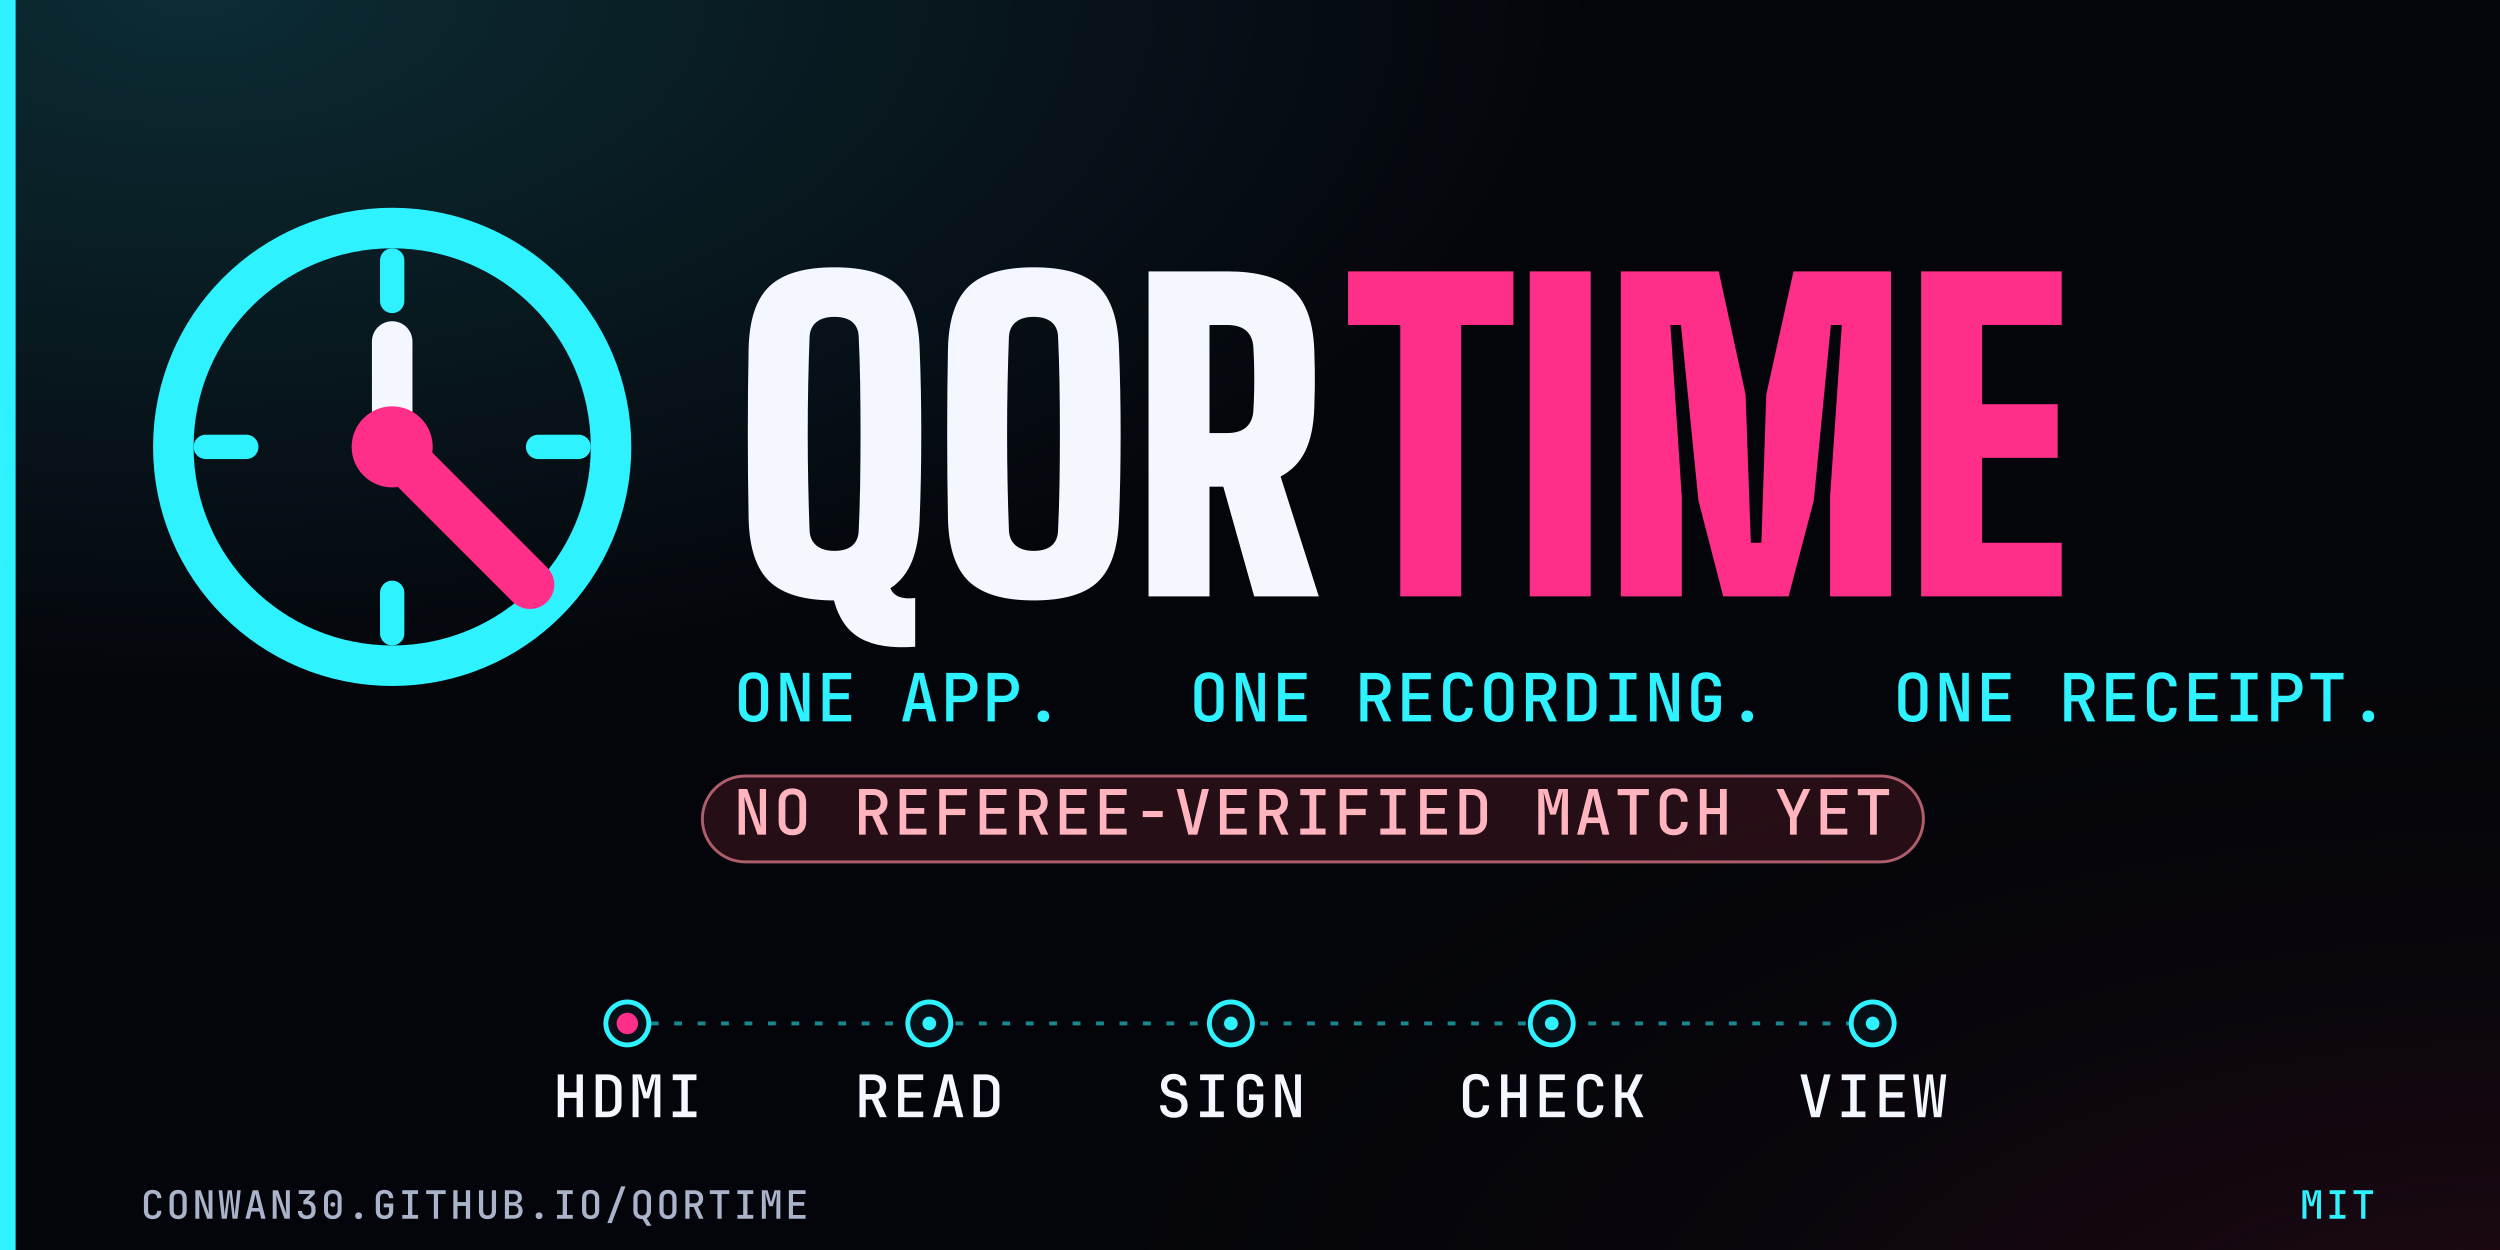
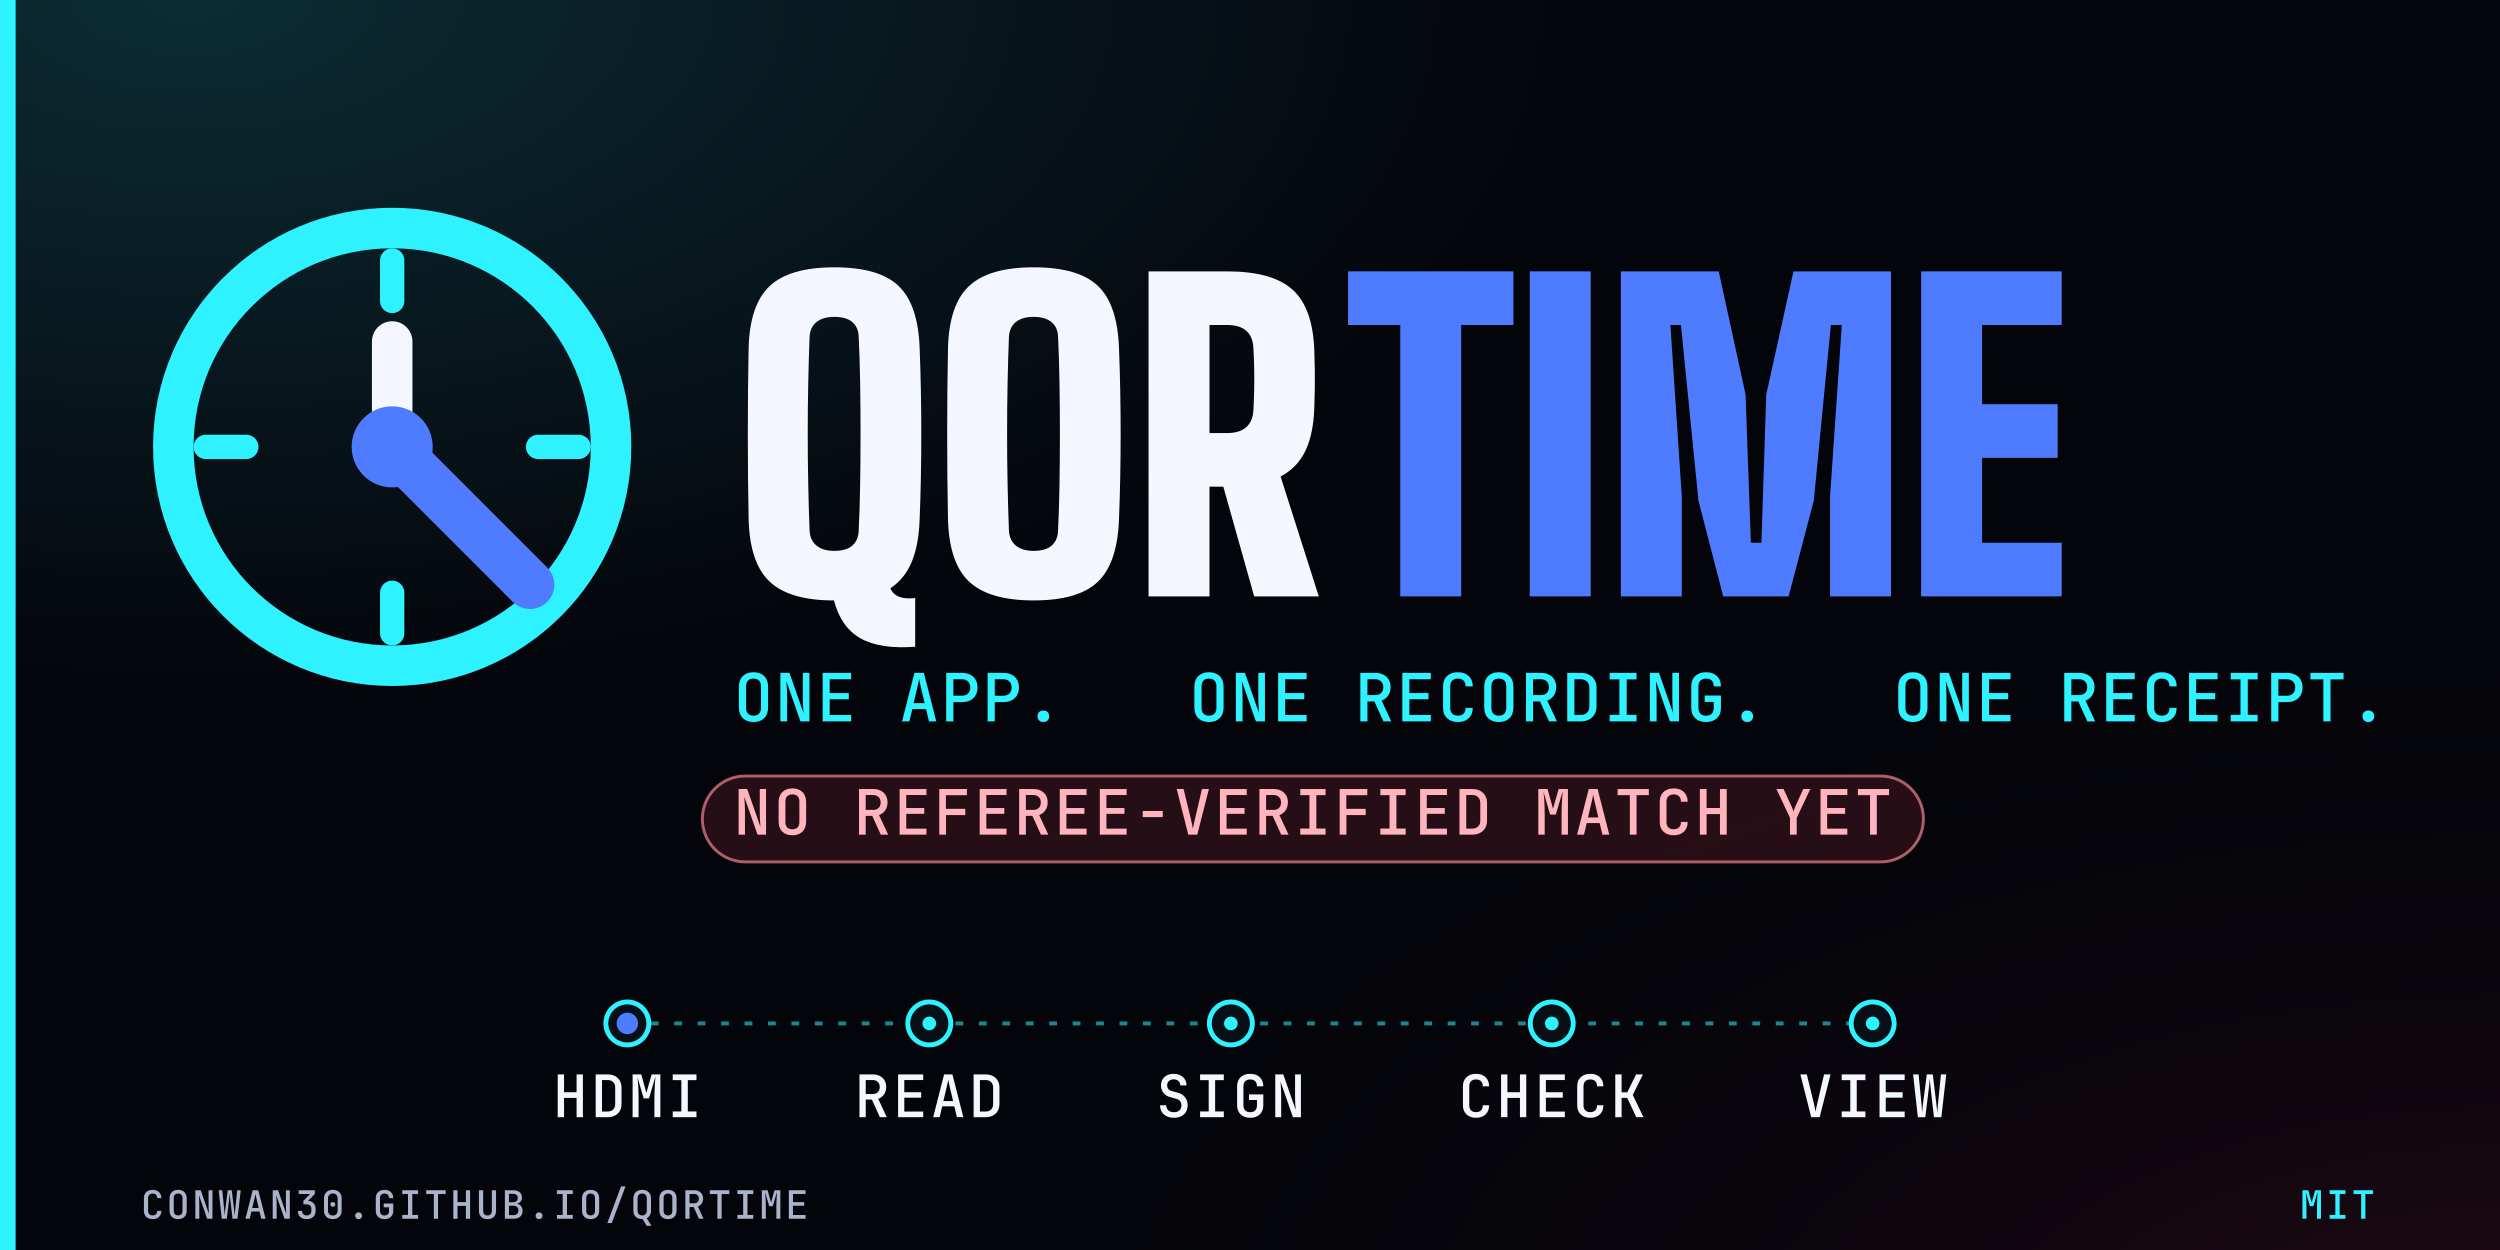
<svg xmlns="http://www.w3.org/2000/svg" width="1280" height="640" viewBox="0 0 1280 640" role="img">
  <defs>
    <radialGradient id="g" cx="0.08" cy="0.0" r="0.9">
      <stop offset="0" stop-color="#0c2c34" />
      <stop offset="0.62" stop-color="#04050a" />
    </radialGradient>
    <radialGradient id="p" cx="1.0" cy="1.1" r="0.6">
      <stop offset="0" stop-color="#2a0a18" stop-opacity="0.85" />
      <stop offset="1" stop-color="#04050a" stop-opacity="0" />
    </radialGradient>
  </defs>
  <rect width="1280" height="640" fill="#04050a" />
  <rect width="1280" height="640" fill="url(#g)" />
  <rect width="1280" height="640" fill="url(#p)" />
  <rect width="8" height="640" fill="#2ef2ff" />
  <g transform="translate(68.0,96.0) scale(4.15)">
    <circle cx="32" cy="32" r="27" fill="none" stroke="#2ef2ff" stroke-width="5" />
    <g stroke="#2ef2ff" stroke-width="3" stroke-linecap="round" fill="none">
      <path d="M32 9v5M55 32h-5M32 55v-5M9 32h5" />
    </g>
    <path d="M32 32V19" stroke="#f4f7ff" stroke-width="5" stroke-linecap="round" />
    <g>
-       <path d="M32 32l17 17" stroke="#ff2e88" stroke-width="6" stroke-linecap="round" />
-       <circle cx="32" cy="32" r="5" fill="#ff2e88" />
+       <path d="M32 32l17 17" stroke="#4f7cff" stroke-width="6" stroke-linecap="round" />
+       <circle cx="32" cy="32" r="5" fill="#4f7cff" />
    </g>
  </g>
  <g transform="translate(375.60,305.34) scale(0.104,-0.104)">
    <path d="M894 -248Q722 -261 625.5 -207Q529 -153 494 -20Q275 -20 177 73Q79 166 74 382Q72 480 71 586Q70 692 70 801Q70 910 71 1016Q72 1122 74 1220Q79 1435 177.5 1527.5Q276 1620 496 1620Q717 1620 813 1527.5Q909 1435 916 1220Q920 1120 922 1014Q924 908 924 799.5Q924 691 922 585.5Q920 480 916 382Q912 255 877.5 171Q843 87 772 40Q784 10 815 -2Q846 -14 894 -8ZM496 224Q555 224 585 250.5Q615 277 616 326Q621 428 623 550Q625 672 625 801Q625 930 623 1052Q621 1174 616 1276Q615 1324 585 1350Q555 1376 496 1376Q439 1376 407.5 1350Q376 1324 374 1276Q370 1174 367.5 1052Q365 930 365 801Q365 672 367.5 550Q370 428 374 326Q376 277 407.5 250.5Q439 224 496 224Z" fill="#f4f7ff" />
  </g>
  <g transform="translate(477.67,305.34) scale(0.104,-0.104)">
    <path d="M496 -20Q276 -20 177.5 73Q79 166 74 382Q72 480 71 586Q70 692 70 801Q70 910 71 1016Q72 1122 74 1220Q79 1435 177.5 1527.5Q276 1620 496 1620Q717 1620 813 1527.5Q909 1435 916 1220Q920 1120 922 1014Q924 908 924 799.5Q924 691 922 585.5Q920 480 916 382Q909 166 813 73Q717 -20 496 -20ZM496 224Q555 224 585 250.5Q615 277 616 326Q621 428 623 550Q625 672 625 801Q625 930 623 1052Q621 1174 616 1276Q615 1324 584 1350Q553 1376 496 1376Q439 1376 407.5 1350Q376 1324 374 1276Q370 1174 367.5 1052Q365 930 365 801Q365 672 367.5 550Q370 428 374 326Q376 277 407.5 250.5Q439 224 496 224Z" fill="#f4f7ff" />
  </g>
  <g transform="translate(579.74,305.34) scale(0.104,-0.104)">
    <path d="M80 0V1600H466Q690 1600 789.5 1509.5Q889 1419 896 1210Q898 1154 898.5 1112Q899 1070 898.5 1028Q898 986 896 930Q892 800 852.5 717Q813 634 730 590L918 0H600L448 540H380V0ZM380 804H466Q529 804 561 833Q593 862 596 914Q599 963 600 1016.5Q601 1070 600 1123.5Q599 1177 596 1226Q593 1279 561 1307.5Q529 1336 466 1336H380Z" fill="#f4f7ff" />
  </g>
  <g transform="translate(688.96,305.34) scale(0.104,-0.104)">
-     <path d="M269 0V1336H12V1600H826V1336H569V0Z" fill="#ff2e88" />
+     <path d="M269 0V1336H12V1600H826V1336H569V0Z" fill="#4f7cff" />
  </g>
  <g transform="translate(774.91,305.34) scale(0.104,-0.104)">
-     <path d="M80 0V1600H380V0Z" fill="#ff2e88" />
+     <path d="M80 0V1600H380V0Z" fill="#4f7cff" />
  </g>
  <g transform="translate(821.55,305.34) scale(0.104,-0.104)">
-     <path d="M80 0V1600H562L694 994L720 264H772L796 994L930 1600H1410V0H1110V492L1168 1336H1114L1030 472L906 0H584L462 472L376 1336H324L380 492V0Z" fill="#ff2e88" />
+     <path d="M80 0V1600H562L694 994L720 264H772L796 994L930 1600H1410V0H1110V492L1168 1336H1114L1030 472L906 0H584L462 472L376 1336H324L380 492V0Z" fill="#4f7cff" />
  </g>
  <g transform="translate(975.31,305.34) scale(0.104,-0.104)">
-     <path d="M80 0V1600H772V1336H380V946H752V682H380V264H772V0Z" fill="#ff2e88" />
+     <path d="M80 0V1600H772V1336H380V946H752V682H380V264H772V0Z" fill="#4f7cff" />
  </g>
  <g transform="translate(375.60,369.34) scale(0.034,-0.034)">
    <path d="M300 -10Q198 -10 139 48.5Q80 107 80 213V517Q80 623 139 681.5Q198 740 300 740Q402 740 461 681.5Q520 623 520 518V213Q520 107 461 48.5Q402 -10 300 -10ZM300 86Q354 86 383 116Q412 146 412 203V527Q412 584 383.5 614Q355 644 300 644Q245 644 216.5 614Q188 584 188 527V203Q188 146 217 116Q246 86 300 86Z" fill="#2ef2ff" />
  </g>
  <g transform="translate(396.80,369.34) scale(0.034,-0.034)">
    <path d="M81 0V730H218L430 123Q428 151 425 191Q422 231 420.5 274Q419 317 419 353V730H519V0H383L171 607Q173 580 175.5 541.5Q178 503 180 461Q182 419 182 383V0Z" fill="#2ef2ff" />
  </g>
  <g transform="translate(418.00,369.34) scale(0.034,-0.034)">
    <path d="M94 0V730H523V634H200V426H488V333H200V96H523V0Z" fill="#2ef2ff" />
  </g>
  <g transform="translate(460.40,369.34) scale(0.034,-0.034)">
    <path d="M43 0 229 730H371L558 0H448L404 185H197L153 0ZM217 275H383L333 485Q320 541 311.5 582Q303 623 300 639Q297 623 289 582Q281 541 267 486Z" fill="#2ef2ff" />
  </g>
  <g transform="translate(481.60,369.34) scale(0.034,-0.034)">
    <path d="M84 0V730H323Q394 730 446.5 703Q499 676 527.5 626.5Q556 577 556 510Q556 443 527 393.5Q498 344 446 317Q394 290 323 290H192V0ZM192 386H323Q379 386 412.5 420Q446 454 446 510Q446 566 412.5 600Q379 634 323 634H192Z" fill="#2ef2ff" />
  </g>
  <g transform="translate(502.80,369.34) scale(0.034,-0.034)">
    <path d="M84 0V730H323Q394 730 446.5 703Q499 676 527.5 626.5Q556 577 556 510Q556 443 527 393.5Q498 344 446 317Q394 290 323 290H192V0ZM192 386H323Q379 386 412.5 420Q446 454 446 510Q446 566 412.5 600Q379 634 323 634H192Z" fill="#2ef2ff" />
  </g>
  <g transform="translate(524.00,369.34) scale(0.034,-0.034)">
    <path d="M300 -10Q261 -10 236.5 13.5Q212 37 212 76Q212 115 236.5 139.5Q261 164 300 164Q339 164 363.5 139.5Q388 115 388 76Q388 37 363.5 13.5Q339 -10 300 -10Z" fill="#2ef2ff" />
  </g>
  <g transform="translate(608.80,369.34) scale(0.034,-0.034)">
    <path d="M300 -10Q198 -10 139 48.5Q80 107 80 213V517Q80 623 139 681.5Q198 740 300 740Q402 740 461 681.5Q520 623 520 518V213Q520 107 461 48.5Q402 -10 300 -10ZM300 86Q354 86 383 116Q412 146 412 203V527Q412 584 383.5 614Q355 644 300 644Q245 644 216.5 614Q188 584 188 527V203Q188 146 217 116Q246 86 300 86Z" fill="#2ef2ff" />
  </g>
  <g transform="translate(630.00,369.34) scale(0.034,-0.034)">
    <path d="M81 0V730H218L430 123Q428 151 425 191Q422 231 420.5 274Q419 317 419 353V730H519V0H383L171 607Q173 580 175.5 541.5Q178 503 180 461Q182 419 182 383V0Z" fill="#2ef2ff" />
  </g>
  <g transform="translate(651.20,369.34) scale(0.034,-0.034)">
    <path d="M94 0V730H523V634H200V426H488V333H200V96H523V0Z" fill="#2ef2ff" />
  </g>
  <g transform="translate(693.60,369.34) scale(0.034,-0.034)">
    <path d="M85 0V730H313Q381 730 432.5 703.5Q484 677 512.5 629Q541 581 541 516Q541 443 504 389Q467 335 405 313L551 0H433L297 300H192V0ZM192 396H313Q367 396 399 428Q431 460 431 514Q431 569 398.5 601.5Q366 634 313 634H192Z" fill="#2ef2ff" />
  </g>
  <g transform="translate(714.80,369.34) scale(0.034,-0.034)">
    <path d="M94 0V730H523V634H200V426H488V333H200V96H523V0Z" fill="#2ef2ff" />
  </g>
  <g transform="translate(736.00,369.34) scale(0.034,-0.034)">
    <path d="M308 -10Q205 -10 144.5 47.5Q84 105 84 203V527Q84 626 144.5 683Q205 740 308 740Q410 740 470.5 682.5Q531 625 531 527H423Q423 584 392.5 614Q362 644 308 644Q253 644 222.5 614Q192 584 192 527V203Q192 146 222.5 116Q253 86 308 86Q362 86 392.5 116Q423 146 423 203H531Q531 105 470.5 47.5Q410 -10 308 -10Z" fill="#2ef2ff" />
  </g>
  <g transform="translate(757.20,369.34) scale(0.034,-0.034)">
    <path d="M300 -10Q198 -10 139 48.5Q80 107 80 213V517Q80 623 139 681.5Q198 740 300 740Q402 740 461 681.5Q520 623 520 518V213Q520 107 461 48.5Q402 -10 300 -10ZM300 86Q354 86 383 116Q412 146 412 203V527Q412 584 383.5 614Q355 644 300 644Q245 644 216.5 614Q188 584 188 527V203Q188 146 217 116Q246 86 300 86Z" fill="#2ef2ff" />
  </g>
  <g transform="translate(778.40,369.34) scale(0.034,-0.034)">
    <path d="M85 0V730H313Q381 730 432.5 703.5Q484 677 512.5 629Q541 581 541 516Q541 443 504 389Q467 335 405 313L551 0H433L297 300H192V0ZM192 396H313Q367 396 399 428Q431 460 431 514Q431 569 398.5 601.5Q366 634 313 634H192Z" fill="#2ef2ff" />
  </g>
  <g transform="translate(799.60,369.34) scale(0.034,-0.034)">
    <path d="M83 0V730H287Q359 730 412 702.5Q465 675 494.5 624.5Q524 574 524 507V225Q524 156 494.5 106Q465 56 412 28Q359 0 287 0ZM191 97H287Q346 97 381 131Q416 165 416 225V507Q416 565 381 599.5Q346 634 287 634H191Z" fill="#2ef2ff" />
  </g>
  <g transform="translate(820.80,369.34) scale(0.034,-0.034)">
    <path d="M98 0V98H245V632H98V730H503V632H355V98H503V0Z" fill="#2ef2ff" />
  </g>
  <g transform="translate(842.00,369.34) scale(0.034,-0.034)">
    <path d="M81 0V730H218L430 123Q428 151 425 191Q422 231 420.5 274Q419 317 419 353V730H519V0H383L171 607Q173 580 175.5 541.5Q178 503 180 461Q182 419 182 383V0Z" fill="#2ef2ff" />
  </g>
  <g transform="translate(863.20,369.34) scale(0.034,-0.034)">
    <path d="M304 -10Q201 -10 140.5 47.5Q80 105 80 203V527Q80 626 140.5 683Q201 740 304 740Q406 740 466.5 682.5Q527 625 527 527H419Q419 584 388.5 614Q358 644 304 644Q249 644 218.5 614Q188 584 188 528V203Q188 146 218.5 115.5Q249 85 304 85Q358 85 388.5 115.5Q419 146 419 203V293H283V389H527V203Q527 105 466.5 47.5Q406 -10 304 -10Z" fill="#2ef2ff" />
  </g>
  <g transform="translate(884.40,369.34) scale(0.034,-0.034)">
    <path d="M300 -10Q261 -10 236.5 13.5Q212 37 212 76Q212 115 236.5 139.5Q261 164 300 164Q339 164 363.5 139.5Q388 115 388 76Q388 37 363.5 13.5Q339 -10 300 -10Z" fill="#2ef2ff" />
  </g>
  <g transform="translate(969.20,369.34) scale(0.034,-0.034)">
    <path d="M300 -10Q198 -10 139 48.5Q80 107 80 213V517Q80 623 139 681.5Q198 740 300 740Q402 740 461 681.5Q520 623 520 518V213Q520 107 461 48.5Q402 -10 300 -10ZM300 86Q354 86 383 116Q412 146 412 203V527Q412 584 383.5 614Q355 644 300 644Q245 644 216.5 614Q188 584 188 527V203Q188 146 217 116Q246 86 300 86Z" fill="#2ef2ff" />
  </g>
  <g transform="translate(990.40,369.34) scale(0.034,-0.034)">
    <path d="M81 0V730H218L430 123Q428 151 425 191Q422 231 420.5 274Q419 317 419 353V730H519V0H383L171 607Q173 580 175.5 541.5Q178 503 180 461Q182 419 182 383V0Z" fill="#2ef2ff" />
  </g>
  <g transform="translate(1011.60,369.34) scale(0.034,-0.034)">
    <path d="M94 0V730H523V634H200V426H488V333H200V96H523V0Z" fill="#2ef2ff" />
  </g>
  <g transform="translate(1054.00,369.34) scale(0.034,-0.034)">
    <path d="M85 0V730H313Q381 730 432.5 703.5Q484 677 512.5 629Q541 581 541 516Q541 443 504 389Q467 335 405 313L551 0H433L297 300H192V0ZM192 396H313Q367 396 399 428Q431 460 431 514Q431 569 398.5 601.5Q366 634 313 634H192Z" fill="#2ef2ff" />
  </g>
  <g transform="translate(1075.20,369.34) scale(0.034,-0.034)">
    <path d="M94 0V730H523V634H200V426H488V333H200V96H523V0Z" fill="#2ef2ff" />
  </g>
  <g transform="translate(1096.40,369.34) scale(0.034,-0.034)">
    <path d="M308 -10Q205 -10 144.5 47.5Q84 105 84 203V527Q84 626 144.5 683Q205 740 308 740Q410 740 470.5 682.5Q531 625 531 527H423Q423 584 392.5 614Q362 644 308 644Q253 644 222.5 614Q192 584 192 527V203Q192 146 222.5 116Q253 86 308 86Q362 86 392.5 116Q423 146 423 203H531Q531 105 470.5 47.5Q410 -10 308 -10Z" fill="#2ef2ff" />
  </g>
  <g transform="translate(1117.60,369.34) scale(0.034,-0.034)">
    <path d="M94 0V730H523V634H200V426H488V333H200V96H523V0Z" fill="#2ef2ff" />
  </g>
  <g transform="translate(1138.80,369.34) scale(0.034,-0.034)">
    <path d="M98 0V98H245V632H98V730H503V632H355V98H503V0Z" fill="#2ef2ff" />
  </g>
  <g transform="translate(1160.00,369.34) scale(0.034,-0.034)">
    <path d="M84 0V730H323Q394 730 446.5 703Q499 676 527.5 626.5Q556 577 556 510Q556 443 527 393.5Q498 344 446 317Q394 290 323 290H192V0ZM192 386H323Q379 386 412.5 420Q446 454 446 510Q446 566 412.5 600Q379 634 323 634H192Z" fill="#2ef2ff" />
  </g>
  <g transform="translate(1181.20,369.34) scale(0.034,-0.034)">
    <path d="M246 0V632H51V730H550V632H354V0Z" fill="#2ef2ff" />
  </g>
  <g transform="translate(1202.40,369.34) scale(0.034,-0.034)">
    <path d="M300 -10Q261 -10 236.5 13.5Q212 37 212 76Q212 115 236.5 139.5Q261 164 300 164Q339 164 363.5 139.5Q388 115 388 76Q388 37 363.5 13.5Q339 -10 300 -10Z" fill="#2ef2ff" />
  </g>
  <rect x="359.6" y="397.3" width="625.2" height="44" rx="22" fill="rgba(255,77,94,0.14)" stroke="rgba(255,140,156,0.65)" stroke-width="1.5" />
  <g transform="translate(375.60,427.34) scale(0.032,-0.032)">
    <path d="M81 0V730H218L430 123Q428 151 425 191Q422 231 420.5 274Q419 317 419 353V730H519V0H383L171 607Q173 580 175.5 541.5Q178 503 180 461Q182 419 182 383V0Z" fill="#ffb4be" />
  </g>
  <g transform="translate(396.10,427.34) scale(0.032,-0.032)">
    <path d="M300 -10Q198 -10 139 48.5Q80 107 80 213V517Q80 623 139 681.5Q198 740 300 740Q402 740 461 681.5Q520 623 520 518V213Q520 107 461 48.5Q402 -10 300 -10ZM300 86Q354 86 383 116Q412 146 412 203V527Q412 584 383.5 614Q355 644 300 644Q245 644 216.5 614Q188 584 188 527V203Q188 146 217 116Q246 86 300 86Z" fill="#ffb4be" />
  </g>
  <g transform="translate(437.10,427.34) scale(0.032,-0.032)">
    <path d="M85 0V730H313Q381 730 432.5 703.5Q484 677 512.5 629Q541 581 541 516Q541 443 504 389Q467 335 405 313L551 0H433L297 300H192V0ZM192 396H313Q367 396 399 428Q431 460 431 514Q431 569 398.5 601.5Q366 634 313 634H192Z" fill="#ffb4be" />
  </g>
  <g transform="translate(457.60,427.34) scale(0.032,-0.032)">
    <path d="M94 0V730H523V634H200V426H488V333H200V96H523V0Z" fill="#ffb4be" />
  </g>
  <g transform="translate(478.10,427.34) scale(0.032,-0.032)">
    <path d="M88 0V730H530V631H194V413H504V313H196V0Z" fill="#ffb4be" />
  </g>
  <g transform="translate(498.60,427.34) scale(0.032,-0.032)">
    <path d="M94 0V730H523V634H200V426H488V333H200V96H523V0Z" fill="#ffb4be" />
  </g>
  <g transform="translate(519.10,427.34) scale(0.032,-0.032)">
    <path d="M85 0V730H313Q381 730 432.5 703.5Q484 677 512.5 629Q541 581 541 516Q541 443 504 389Q467 335 405 313L551 0H433L297 300H192V0ZM192 396H313Q367 396 399 428Q431 460 431 514Q431 569 398.5 601.5Q366 634 313 634H192Z" fill="#ffb4be" />
  </g>
  <g transform="translate(539.60,427.34) scale(0.032,-0.032)">
    <path d="M94 0V730H523V634H200V426H488V333H200V96H523V0Z" fill="#ffb4be" />
  </g>
  <g transform="translate(560.10,427.34) scale(0.032,-0.032)">
    <path d="M94 0V730H523V634H200V426H488V333H200V96H523V0Z" fill="#ffb4be" />
  </g>
  <g transform="translate(580.60,427.34) scale(0.032,-0.032)">
    <path d="M140 281V379H460V281Z" fill="#ffb4be" />
  </g>
  <g transform="translate(601.10,427.34) scale(0.032,-0.032)">
    <path d="M228 0 43 730H153L271 244Q282 200 290 158Q298 116 302 93Q306 116 314.5 158.5Q323 201 334 245L447 730H558L372 0Z" fill="#ffb4be" />
  </g>
  <g transform="translate(621.60,427.34) scale(0.032,-0.032)">
    <path d="M94 0V730H523V634H200V426H488V333H200V96H523V0Z" fill="#ffb4be" />
  </g>
  <g transform="translate(642.10,427.34) scale(0.032,-0.032)">
    <path d="M85 0V730H313Q381 730 432.5 703.5Q484 677 512.5 629Q541 581 541 516Q541 443 504 389Q467 335 405 313L551 0H433L297 300H192V0ZM192 396H313Q367 396 399 428Q431 460 431 514Q431 569 398.5 601.5Q366 634 313 634H192Z" fill="#ffb4be" />
  </g>
  <g transform="translate(662.60,427.34) scale(0.032,-0.032)">
    <path d="M98 0V98H245V632H98V730H503V632H355V98H503V0Z" fill="#ffb4be" />
  </g>
  <g transform="translate(683.10,427.34) scale(0.032,-0.032)">
    <path d="M88 0V730H530V631H194V413H504V313H196V0Z" fill="#ffb4be" />
  </g>
  <g transform="translate(703.60,427.34) scale(0.032,-0.032)">
    <path d="M98 0V98H245V632H98V730H503V632H355V98H503V0Z" fill="#ffb4be" />
  </g>
  <g transform="translate(724.10,427.34) scale(0.032,-0.032)">
    <path d="M94 0V730H523V634H200V426H488V333H200V96H523V0Z" fill="#ffb4be" />
  </g>
  <g transform="translate(744.60,427.34) scale(0.032,-0.032)">
    <path d="M83 0V730H287Q359 730 412 702.5Q465 675 494.5 624.5Q524 574 524 507V225Q524 156 494.5 106Q465 56 412 28Q359 0 287 0ZM191 97H287Q346 97 381 131Q416 165 416 225V507Q416 565 381 599.5Q346 634 287 634H191Z" fill="#ffb4be" />
  </g>
  <g transform="translate(785.60,427.34) scale(0.032,-0.032)">
    <path d="M63 0V730H211L298 415L388 730H537V0H435V326Q435 382 437.5 447.5Q440 513 444 577Q448 641 453 693L343 321H252L146 684Q155 613 160 521Q165 429 165 326V0Z" fill="#ffb4be" />
  </g>
  <g transform="translate(806.10,427.34) scale(0.032,-0.032)">
    <path d="M43 0 229 730H371L558 0H448L404 185H197L153 0ZM217 275H383L333 485Q320 541 311.5 582Q303 623 300 639Q297 623 289 582Q281 541 267 486Z" fill="#ffb4be" />
  </g>
  <g transform="translate(826.60,427.34) scale(0.032,-0.032)">
    <path d="M246 0V632H51V730H550V632H354V0Z" fill="#ffb4be" />
  </g>
  <g transform="translate(847.10,427.34) scale(0.032,-0.032)">
    <path d="M308 -10Q205 -10 144.5 47.5Q84 105 84 203V527Q84 626 144.5 683Q205 740 308 740Q410 740 470.5 682.5Q531 625 531 527H423Q423 584 392.5 614Q362 644 308 644Q253 644 222.5 614Q192 584 192 527V203Q192 146 222.5 116Q253 86 308 86Q362 86 392.5 116Q423 146 423 203H531Q531 105 470.5 47.5Q410 -10 308 -10Z" fill="#ffb4be" />
  </g>
  <g transform="translate(867.60,427.34) scale(0.032,-0.032)">
    <path d="M85 0V730H193V426H407V730H515V0H407V329H193V0Z" fill="#ffb4be" />
  </g>
  <g transform="translate(908.60,427.34) scale(0.032,-0.032)">
    <path d="M246 0V269L29 730H143L270 454Q283 427 291 403Q299 379 302 367Q305 379 313 403Q321 427 333 454L459 730H571L354 269V0Z" fill="#ffb4be" />
  </g>
  <g transform="translate(929.10,427.34) scale(0.032,-0.032)">
    <path d="M94 0V730H523V634H200V426H488V333H200V96H523V0Z" fill="#ffb4be" />
  </g>
  <g transform="translate(949.60,427.34) scale(0.032,-0.032)">
    <path d="M246 0V632H51V730H550V632H354V0Z" fill="#ffb4be" />
  </g>
  <line x1="321.2" y1="524.0" x2="958.8" y2="524.0" stroke="rgba(46,242,255,0.55)" stroke-width="2" stroke-dasharray="4 8" />
  <g transform="translate(283.00,572.00) scale(0.03,-0.03)">
    <path d="M85 0V730H193V426H407V730H515V0H407V329H193V0Z" fill="#f4f7ff" />
  </g>
  <g transform="translate(302.50,572.00) scale(0.03,-0.03)">
    <path d="M83 0V730H287Q359 730 412 702.5Q465 675 494.5 624.5Q524 574 524 507V225Q524 156 494.5 106Q465 56 412 28Q359 0 287 0ZM191 97H287Q346 97 381 131Q416 165 416 225V507Q416 565 381 599.5Q346 634 287 634H191Z" fill="#f4f7ff" />
  </g>
  <g transform="translate(322.00,572.00) scale(0.03,-0.03)">
    <path d="M63 0V730H211L298 415L388 730H537V0H435V326Q435 382 437.5 447.5Q440 513 444 577Q448 641 453 693L343 321H252L146 684Q155 613 160 521Q165 429 165 326V0Z" fill="#f4f7ff" />
  </g>
  <g transform="translate(341.50,572.00) scale(0.03,-0.03)">
    <path d="M98 0V98H245V632H98V730H503V632H355V98H503V0Z" fill="#f4f7ff" />
  </g>
  <g transform="translate(437.50,572.00) scale(0.03,-0.03)">
    <path d="M85 0V730H313Q381 730 432.5 703.5Q484 677 512.5 629Q541 581 541 516Q541 443 504 389Q467 335 405 313L551 0H433L297 300H192V0ZM192 396H313Q367 396 399 428Q431 460 431 514Q431 569 398.5 601.5Q366 634 313 634H192Z" fill="#f4f7ff" />
  </g>
  <g transform="translate(457.00,572.00) scale(0.03,-0.03)">
    <path d="M94 0V730H523V634H200V426H488V333H200V96H523V0Z" fill="#f4f7ff" />
  </g>
  <g transform="translate(476.50,572.00) scale(0.03,-0.03)">
    <path d="M43 0 229 730H371L558 0H448L404 185H197L153 0ZM217 275H383L333 485Q320 541 311.5 582Q303 623 300 639Q297 623 289 582Q281 541 267 486Z" fill="#f4f7ff" />
  </g>
  <g transform="translate(496.00,572.00) scale(0.03,-0.03)">
    <path d="M83 0V730H287Q359 730 412 702.5Q465 675 494.5 624.5Q524 574 524 507V225Q524 156 494.5 106Q465 56 412 28Q359 0 287 0ZM191 97H287Q346 97 381 131Q416 165 416 225V507Q416 565 381 599.5Q346 634 287 634H191Z" fill="#f4f7ff" />
  </g>
  <g transform="translate(592.00,572.00) scale(0.03,-0.03)">
    <path d="M303 -10Q195 -10 130 47Q65 104 65 203H171Q171 148 207 116.5Q243 85 303 85Q362 85 396 117Q430 149 430 202Q430 242 408 272Q386 302 345 313L240 341Q166 361 123.5 414Q81 467 81 541Q81 601 107.5 645.5Q134 690 183 715Q232 740 297 740Q362 740 411.5 715Q461 690 488.5 645.5Q516 601 516 542H410Q410 589 378.5 617.5Q347 646 297 646Q247 646 216.5 617.5Q186 589 186 543Q186 506 206.5 481Q227 456 264 446L372 417Q448 397 492 339Q536 281 536 202Q536 137 507 89.5Q478 42 426 16Q374 -10 303 -10Z" fill="#f4f7ff" />
  </g>
  <g transform="translate(611.50,572.00) scale(0.03,-0.03)">
    <path d="M98 0V98H245V632H98V730H503V632H355V98H503V0Z" fill="#f4f7ff" />
  </g>
  <g transform="translate(631.00,572.00) scale(0.03,-0.03)">
    <path d="M304 -10Q201 -10 140.5 47.5Q80 105 80 203V527Q80 626 140.5 683Q201 740 304 740Q406 740 466.5 682.5Q527 625 527 527H419Q419 584 388.5 614Q358 644 304 644Q249 644 218.5 614Q188 584 188 528V203Q188 146 218.5 115.5Q249 85 304 85Q358 85 388.5 115.5Q419 146 419 203V293H283V389H527V203Q527 105 466.5 47.5Q406 -10 304 -10Z" fill="#f4f7ff" />
  </g>
  <g transform="translate(650.50,572.00) scale(0.03,-0.03)">
    <path d="M81 0V730H218L430 123Q428 151 425 191Q422 231 420.5 274Q419 317 419 353V730H519V0H383L171 607Q173 580 175.5 541.5Q178 503 180 461Q182 419 182 383V0Z" fill="#f4f7ff" />
  </g>
  <g transform="translate(746.50,572.00) scale(0.03,-0.03)">
    <path d="M308 -10Q205 -10 144.5 47.5Q84 105 84 203V527Q84 626 144.5 683Q205 740 308 740Q410 740 470.5 682.5Q531 625 531 527H423Q423 584 392.5 614Q362 644 308 644Q253 644 222.5 614Q192 584 192 527V203Q192 146 222.5 116Q253 86 308 86Q362 86 392.5 116Q423 146 423 203H531Q531 105 470.5 47.5Q410 -10 308 -10Z" fill="#f4f7ff" />
  </g>
  <g transform="translate(766.00,572.00) scale(0.03,-0.03)">
    <path d="M85 0V730H193V426H407V730H515V0H407V329H193V0Z" fill="#f4f7ff" />
  </g>
  <g transform="translate(785.50,572.00) scale(0.03,-0.03)">
    <path d="M94 0V730H523V634H200V426H488V333H200V96H523V0Z" fill="#f4f7ff" />
  </g>
  <g transform="translate(805.00,572.00) scale(0.03,-0.03)">
    <path d="M308 -10Q205 -10 144.5 47.5Q84 105 84 203V527Q84 626 144.5 683Q205 740 308 740Q410 740 470.5 682.5Q531 625 531 527H423Q423 584 392.5 614Q362 644 308 644Q253 644 222.5 614Q192 584 192 527V203Q192 146 222.5 116Q253 86 308 86Q362 86 392.5 116Q423 146 423 203H531Q531 105 470.5 47.5Q410 -10 308 -10Z" fill="#f4f7ff" />
  </g>
  <g transform="translate(824.50,572.00) scale(0.03,-0.03)">
    <path d="M84 0V730H192V424H289L439 730H556L383 380L565 0H443L287 330H192V0Z" fill="#f4f7ff" />
  </g>
  <g transform="translate(920.50,572.00) scale(0.03,-0.03)">
    <path d="M228 0 43 730H153L271 244Q282 200 290 158Q298 116 302 93Q306 116 314.5 158.5Q323 201 334 245L447 730H558L372 0Z" fill="#f4f7ff" />
  </g>
  <g transform="translate(940.00,572.00) scale(0.03,-0.03)">
    <path d="M98 0V98H245V632H98V730H503V632H355V98H503V0Z" fill="#f4f7ff" />
  </g>
  <g transform="translate(959.50,572.00) scale(0.03,-0.03)">
    <path d="M94 0V730H523V634H200V426H488V333H200V96H523V0Z" fill="#f4f7ff" />
  </g>
  <g transform="translate(979.00,572.00) scale(0.03,-0.03)">
    <path d="M98 0 17 730H111L162 206Q165 176 167 138Q169 100 170 76Q173 100 176 138Q179 176 183 206L251 730H353L416 206Q419 176 423.5 138Q428 100 430 76Q432 100 434.5 138Q437 176 440 206L492 730H583L499 0H373L312 531Q309 562 306 599Q303 636 301 659Q299 636 296.5 599Q294 562 290 531L225 0Z" fill="#f4f7ff" />
  </g>
  <circle cx="321.2" cy="524.0" r="11" fill="#061016" stroke="#2ef2ff" stroke-width="2.5" />
  <circle cx="321.2" cy="524.0" r="3.5" fill="#2ef2ff" />
  <circle cx="475.8" cy="524.0" r="11" fill="#061016" stroke="#2ef2ff" stroke-width="2.5" />
  <circle cx="475.8" cy="524.0" r="3.5" fill="#2ef2ff" />
  <circle cx="630.2" cy="524.0" r="11" fill="#061016" stroke="#2ef2ff" stroke-width="2.5" />
  <circle cx="630.2" cy="524.0" r="3.5" fill="#2ef2ff" />
  <circle cx="794.5" cy="524.0" r="11" fill="#061016" stroke="#2ef2ff" stroke-width="2.5" />
  <circle cx="794.5" cy="524.0" r="3.5" fill="#2ef2ff" />
  <circle cx="958.8" cy="524.0" r="11" fill="#061016" stroke="#2ef2ff" stroke-width="2.5" />
  <circle cx="958.8" cy="524.0" r="3.5" fill="#2ef2ff" />
-   <circle cx="321.2" cy="524.0" r="5.5" fill="#ff2e88" />
+   <circle cx="321.2" cy="524.0" r="5.5" fill="#4f7cff" />
  <g transform="translate(72.00,624.00) scale(0.02,-0.02)">
    <path d="M308 -10Q205 -10 144.5 47.5Q84 105 84 203V527Q84 626 144.5 683Q205 740 308 740Q410 740 470.5 682.5Q531 625 531 527H423Q423 584 392.5 614Q362 644 308 644Q253 644 222.5 614Q192 584 192 527V203Q192 146 222.5 116Q253 86 308 86Q362 86 392.5 116Q423 146 423 203H531Q531 105 470.5 47.5Q410 -10 308 -10Z" fill="#a9b3c9" />
  </g>
  <g transform="translate(85.20,624.00) scale(0.02,-0.02)">
    <path d="M300 -10Q198 -10 139 48.5Q80 107 80 213V517Q80 623 139 681.5Q198 740 300 740Q402 740 461 681.5Q520 623 520 518V213Q520 107 461 48.5Q402 -10 300 -10ZM300 86Q354 86 383 116Q412 146 412 203V527Q412 584 383.5 614Q355 644 300 644Q245 644 216.5 614Q188 584 188 527V203Q188 146 217 116Q246 86 300 86Z" fill="#a9b3c9" />
  </g>
  <g transform="translate(98.40,624.00) scale(0.02,-0.02)">
    <path d="M81 0V730H218L430 123Q428 151 425 191Q422 231 420.5 274Q419 317 419 353V730H519V0H383L171 607Q173 580 175.5 541.5Q178 503 180 461Q182 419 182 383V0Z" fill="#a9b3c9" />
  </g>
  <g transform="translate(111.60,624.00) scale(0.02,-0.02)">
    <path d="M98 0 17 730H111L162 206Q165 176 167 138Q169 100 170 76Q173 100 176 138Q179 176 183 206L251 730H353L416 206Q419 176 423.5 138Q428 100 430 76Q432 100 434.5 138Q437 176 440 206L492 730H583L499 0H373L312 531Q309 562 306 599Q303 636 301 659Q299 636 296.5 599Q294 562 290 531L225 0Z" fill="#a9b3c9" />
  </g>
  <g transform="translate(124.80,624.00) scale(0.02,-0.02)">
    <path d="M43 0 229 730H371L558 0H448L404 185H197L153 0ZM217 275H383L333 485Q320 541 311.5 582Q303 623 300 639Q297 623 289 582Q281 541 267 486Z" fill="#a9b3c9" />
  </g>
  <g transform="translate(138.00,624.00) scale(0.02,-0.02)">
    <path d="M81 0V730H218L430 123Q428 151 425 191Q422 231 420.5 274Q419 317 419 353V730H519V0H383L171 607Q173 580 175.5 541.5Q178 503 180 461Q182 419 182 383V0Z" fill="#a9b3c9" />
  </g>
  <g transform="translate(151.20,624.00) scale(0.02,-0.02)">
    <path d="M291 -10Q186 -10 125.5 46.5Q65 103 65 200H173Q173 147 205 116Q237 85 292 85Q347 85 379 116Q411 147 411 200V252Q411 307 379 338Q347 369 292 369H207V459L380 634H88V730H500V635L328 461Q417 452 468 396.5Q519 341 519 253V200Q519 103 457.5 46.5Q396 -10 291 -10Z" fill="#a9b3c9" />
  </g>
  <g transform="translate(164.40,624.00) scale(0.02,-0.02)">
    <path d="M300 -10Q196 -10 135 49Q74 108 74 207V524Q74 622 135 681Q196 740 300 740Q404 740 465 681Q526 622 526 524V207Q526 141 498 92.5Q470 44 419.5 17Q369 -10 300 -10ZM300 83Q356 83 389.5 117Q423 151 423 207V524Q423 579 389.5 613Q356 647 300 647Q244 647 210.5 613Q177 579 177 524V207Q177 151 210.5 117Q244 83 300 83ZM300 307Q272 307 254.5 323Q237 339 237 368Q237 396 254.5 411.5Q272 427 300 427Q328 427 345.5 411.5Q363 396 363 368Q363 339 345.5 323Q328 307 300 307Z" fill="#a9b3c9" />
  </g>
  <g transform="translate(177.60,624.00) scale(0.02,-0.02)">
    <path d="M300 -10Q261 -10 236.5 13.5Q212 37 212 76Q212 115 236.5 139.5Q261 164 300 164Q339 164 363.5 139.5Q388 115 388 76Q388 37 363.5 13.5Q339 -10 300 -10Z" fill="#a9b3c9" />
  </g>
  <g transform="translate(190.80,624.00) scale(0.02,-0.02)">
    <path d="M304 -10Q201 -10 140.5 47.5Q80 105 80 203V527Q80 626 140.5 683Q201 740 304 740Q406 740 466.5 682.5Q527 625 527 527H419Q419 584 388.5 614Q358 644 304 644Q249 644 218.5 614Q188 584 188 528V203Q188 146 218.5 115.5Q249 85 304 85Q358 85 388.5 115.5Q419 146 419 203V293H283V389H527V203Q527 105 466.5 47.5Q406 -10 304 -10Z" fill="#a9b3c9" />
  </g>
  <g transform="translate(204.00,624.00) scale(0.02,-0.02)">
    <path d="M98 0V98H245V632H98V730H503V632H355V98H503V0Z" fill="#a9b3c9" />
  </g>
  <g transform="translate(217.20,624.00) scale(0.02,-0.02)">
    <path d="M246 0V632H51V730H550V632H354V0Z" fill="#a9b3c9" />
  </g>
  <g transform="translate(230.40,624.00) scale(0.02,-0.02)">
    <path d="M85 0V730H193V426H407V730H515V0H407V329H193V0Z" fill="#a9b3c9" />
  </g>
  <g transform="translate(243.60,624.00) scale(0.02,-0.02)">
    <path d="M300 -10Q195 -10 138 47.5Q81 105 81 204V730H189V205Q189 149 217 117Q245 85 300 85Q355 85 383 117Q411 149 411 205V730H519V204Q519 104 462 47Q405 -10 300 -10Z" fill="#a9b3c9" />
  </g>
  <g transform="translate(256.80,624.00) scale(0.02,-0.02)">
    <path d="M85 0V730H300Q403 730 462.5 679.5Q522 629 522 541Q522 483 487 439.5Q452 396 396 386V383Q438 378 470.5 353Q503 328 521 290Q539 252 539 205Q539 111 478 55.5Q417 0 314 0ZM190 424H299Q352 424 383.5 452.5Q415 481 415 531Q415 580 384 608.5Q353 637 300 637H190ZM190 93H305Q364 93 398 124.5Q432 156 432 210Q432 266 398 300Q364 334 305 334H190Z" fill="#a9b3c9" />
  </g>
  <g transform="translate(270.00,624.00) scale(0.02,-0.02)">
    <path d="M300 -10Q261 -10 236.5 13.5Q212 37 212 76Q212 115 236.5 139.5Q261 164 300 164Q339 164 363.5 139.5Q388 115 388 76Q388 37 363.5 13.5Q339 -10 300 -10Z" fill="#a9b3c9" />
  </g>
  <g transform="translate(283.20,624.00) scale(0.02,-0.02)">
    <path d="M98 0V98H245V632H98V730H503V632H355V98H503V0Z" fill="#a9b3c9" />
  </g>
  <g transform="translate(296.40,624.00) scale(0.02,-0.02)">
    <path d="M300 -10Q198 -10 139 48.5Q80 107 80 213V517Q80 623 139 681.5Q198 740 300 740Q402 740 461 681.5Q520 623 520 518V213Q520 107 461 48.5Q402 -10 300 -10ZM300 86Q354 86 383 116Q412 146 412 203V527Q412 584 383.5 614Q355 644 300 644Q245 644 216.5 614Q188 584 188 527V203Q188 146 217 116Q246 86 300 86Z" fill="#a9b3c9" />
  </g>
  <g transform="translate(309.60,624.00) scale(0.02,-0.02)">
    <path d="M68 -110 420 830H533L181 -110Z" fill="#a9b3c9" />
  </g>
  <g transform="translate(322.80,624.00) scale(0.02,-0.02)">
    <path d="M415 -180 312 -10Q305 -10 300 -10Q231 -10 180.5 17Q130 44 102 92.5Q74 141 74 207V524Q74 622 135.5 681Q197 740 300 740Q369 740 419.5 713Q470 686 498 637.5Q526 589 526 524V207Q526 140 497 90Q468 40 416 15L535 -180ZM300 85Q355 85 386.5 118Q418 151 418 207V524Q418 580 386.5 612.5Q355 645 300 645Q245 645 213.5 612.5Q182 580 182 524V207Q182 151 213.5 118Q245 85 300 85Z" fill="#a9b3c9" />
  </g>
  <g transform="translate(336.00,624.00) scale(0.02,-0.02)">
    <path d="M300 -10Q198 -10 139 48.5Q80 107 80 213V517Q80 623 139 681.5Q198 740 300 740Q402 740 461 681.5Q520 623 520 518V213Q520 107 461 48.5Q402 -10 300 -10ZM300 86Q354 86 383 116Q412 146 412 203V527Q412 584 383.5 614Q355 644 300 644Q245 644 216.5 614Q188 584 188 527V203Q188 146 217 116Q246 86 300 86Z" fill="#a9b3c9" />
  </g>
  <g transform="translate(349.20,624.00) scale(0.02,-0.02)">
    <path d="M85 0V730H313Q381 730 432.5 703.5Q484 677 512.5 629Q541 581 541 516Q541 443 504 389Q467 335 405 313L551 0H433L297 300H192V0ZM192 396H313Q367 396 399 428Q431 460 431 514Q431 569 398.5 601.5Q366 634 313 634H192Z" fill="#a9b3c9" />
  </g>
  <g transform="translate(362.40,624.00) scale(0.02,-0.02)">
    <path d="M246 0V632H51V730H550V632H354V0Z" fill="#a9b3c9" />
  </g>
  <g transform="translate(375.60,624.00) scale(0.02,-0.02)">
    <path d="M98 0V98H245V632H98V730H503V632H355V98H503V0Z" fill="#a9b3c9" />
  </g>
  <g transform="translate(388.80,624.00) scale(0.02,-0.02)">
    <path d="M63 0V730H211L298 415L388 730H537V0H435V326Q435 382 437.5 447.5Q440 513 444 577Q448 641 453 693L343 321H252L146 684Q155 613 160 521Q165 429 165 326V0Z" fill="#a9b3c9" />
  </g>
  <g transform="translate(402.00,624.00) scale(0.02,-0.02)">
    <path d="M94 0V730H523V634H200V426H488V333H200V96H523V0Z" fill="#a9b3c9" />
  </g>
  <g transform="translate(1177.60,624.00) scale(0.02,-0.02)">
    <path d="M63 0V730H211L298 415L388 730H537V0H435V326Q435 382 437.5 447.5Q440 513 444 577Q448 641 453 693L343 321H252L146 684Q155 613 160 521Q165 429 165 326V0Z" fill="#2ef2ff" />
  </g>
  <g transform="translate(1190.80,624.00) scale(0.02,-0.02)">
    <path d="M98 0V98H245V632H98V730H503V632H355V98H503V0Z" fill="#2ef2ff" />
  </g>
  <g transform="translate(1204.00,624.00) scale(0.02,-0.02)">
    <path d="M246 0V632H51V730H550V632H354V0Z" fill="#2ef2ff" />
  </g>
</svg>
